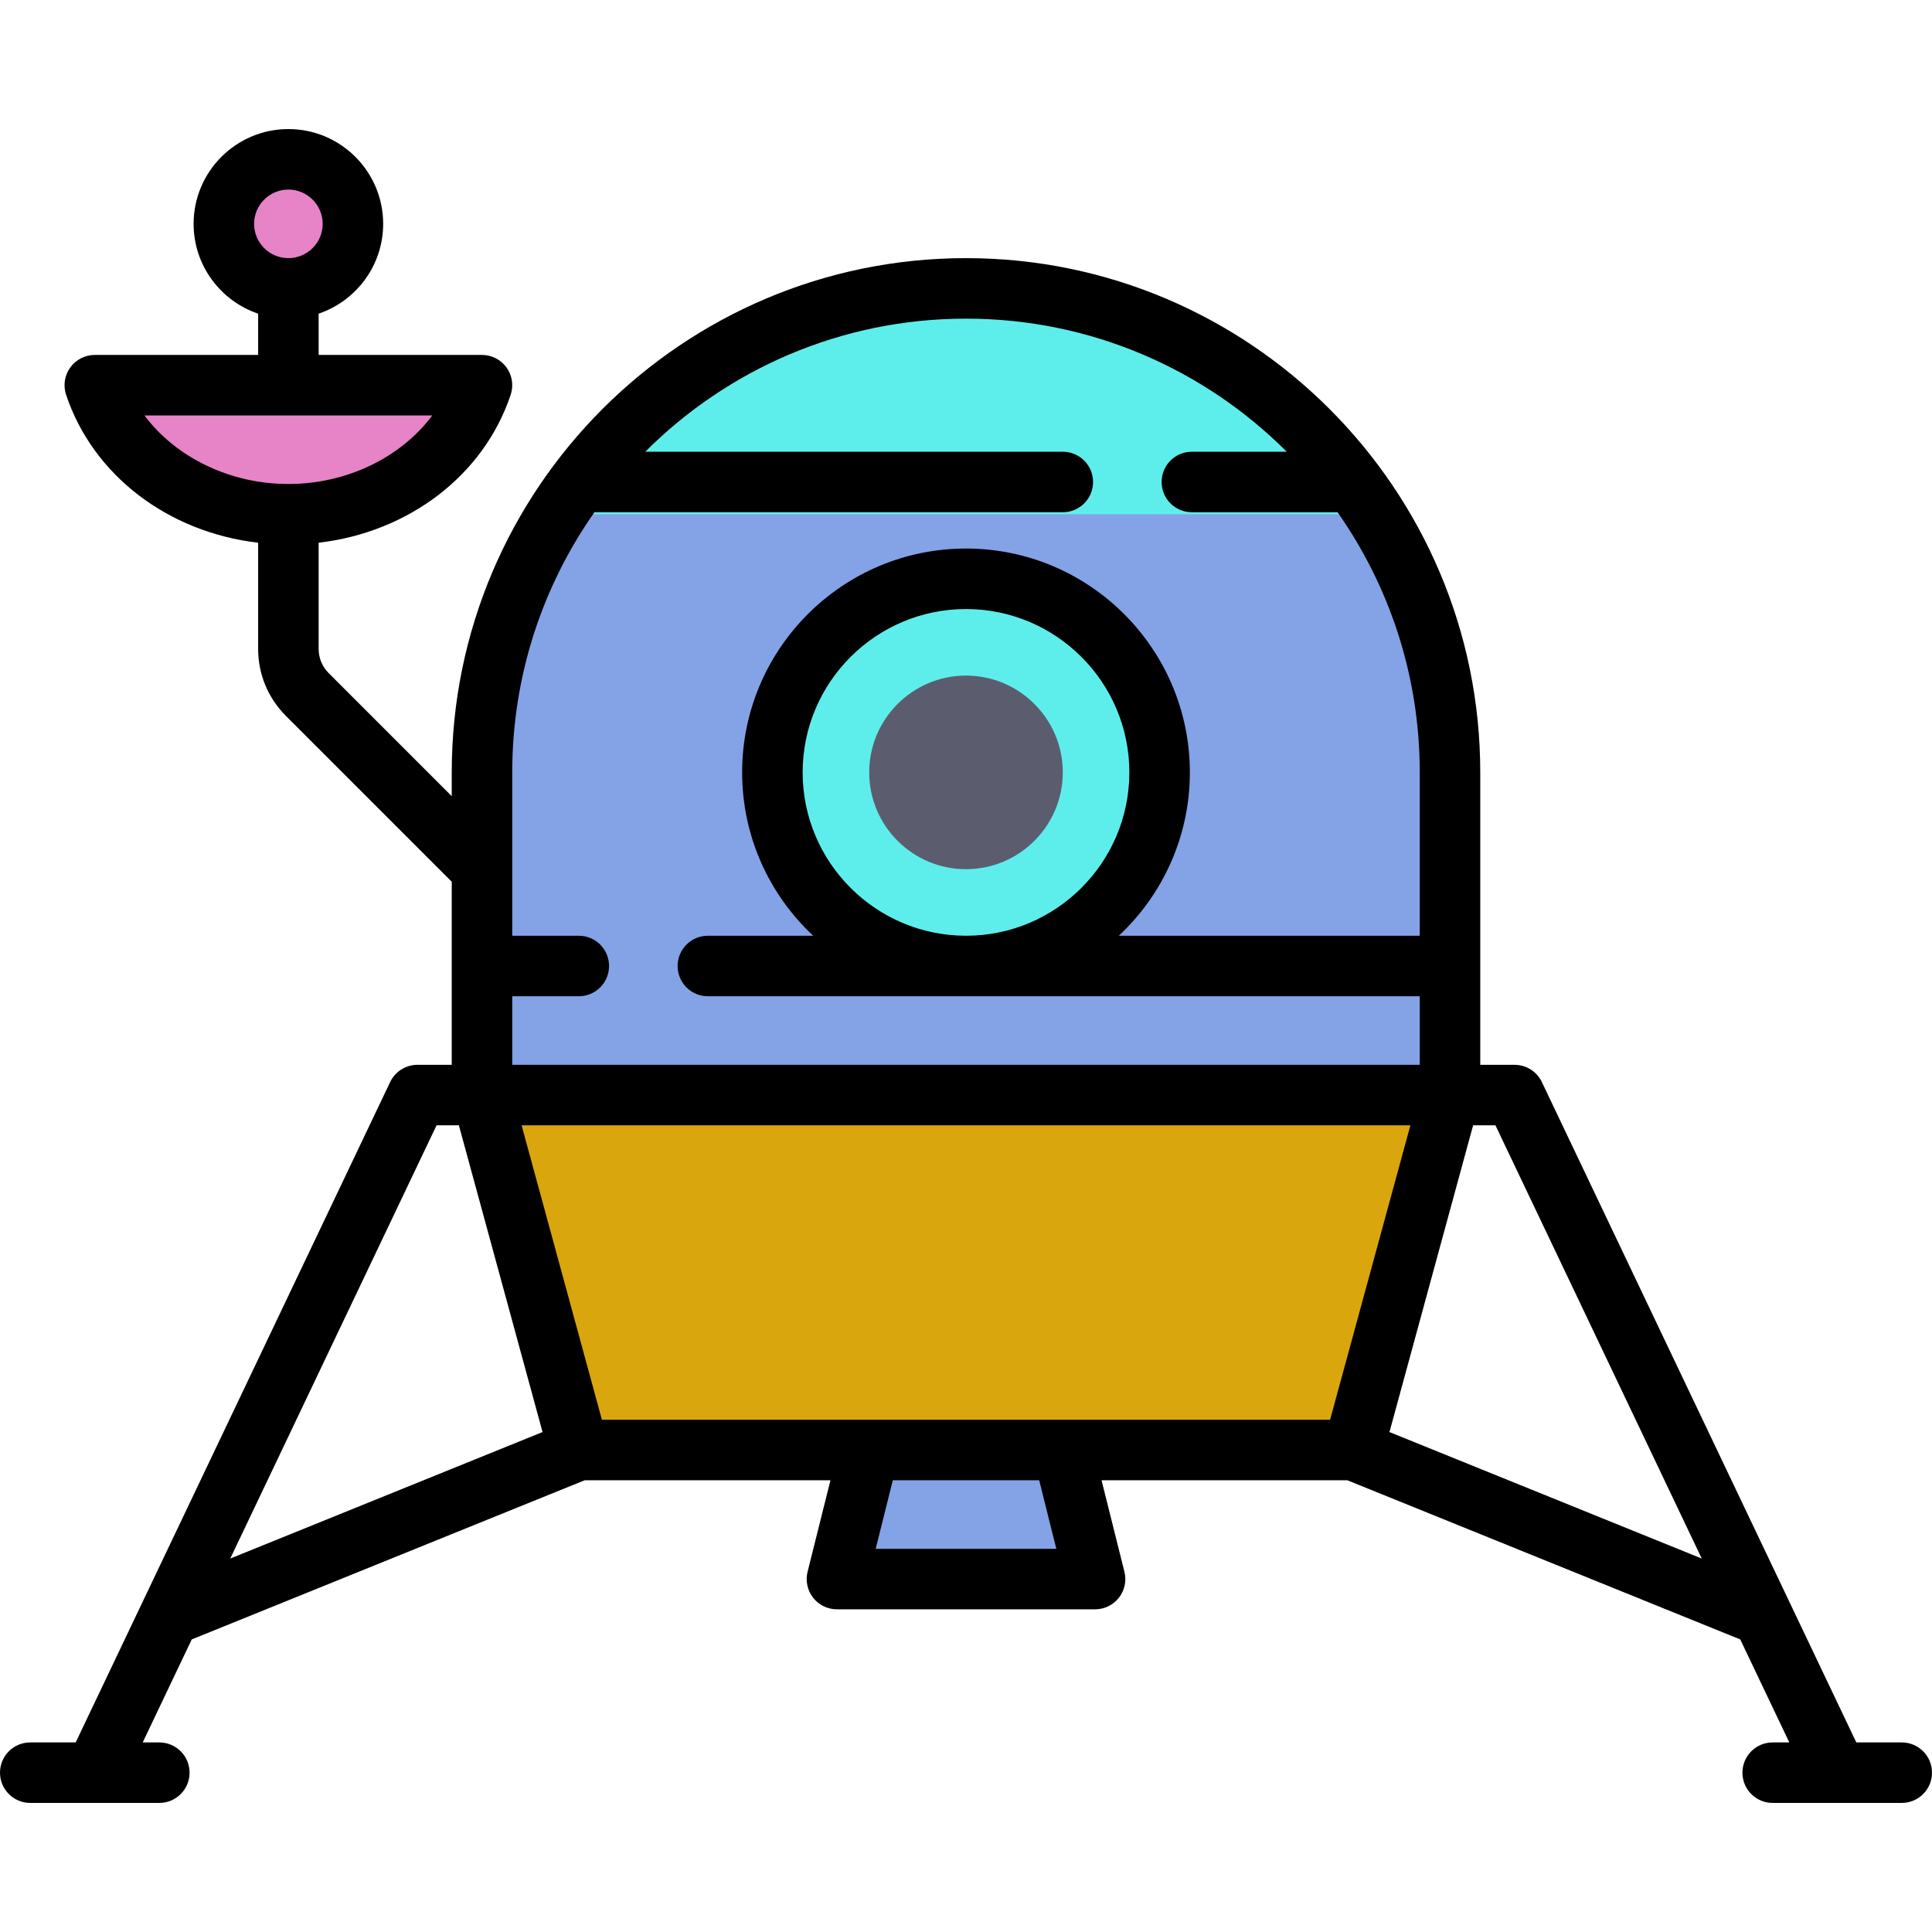
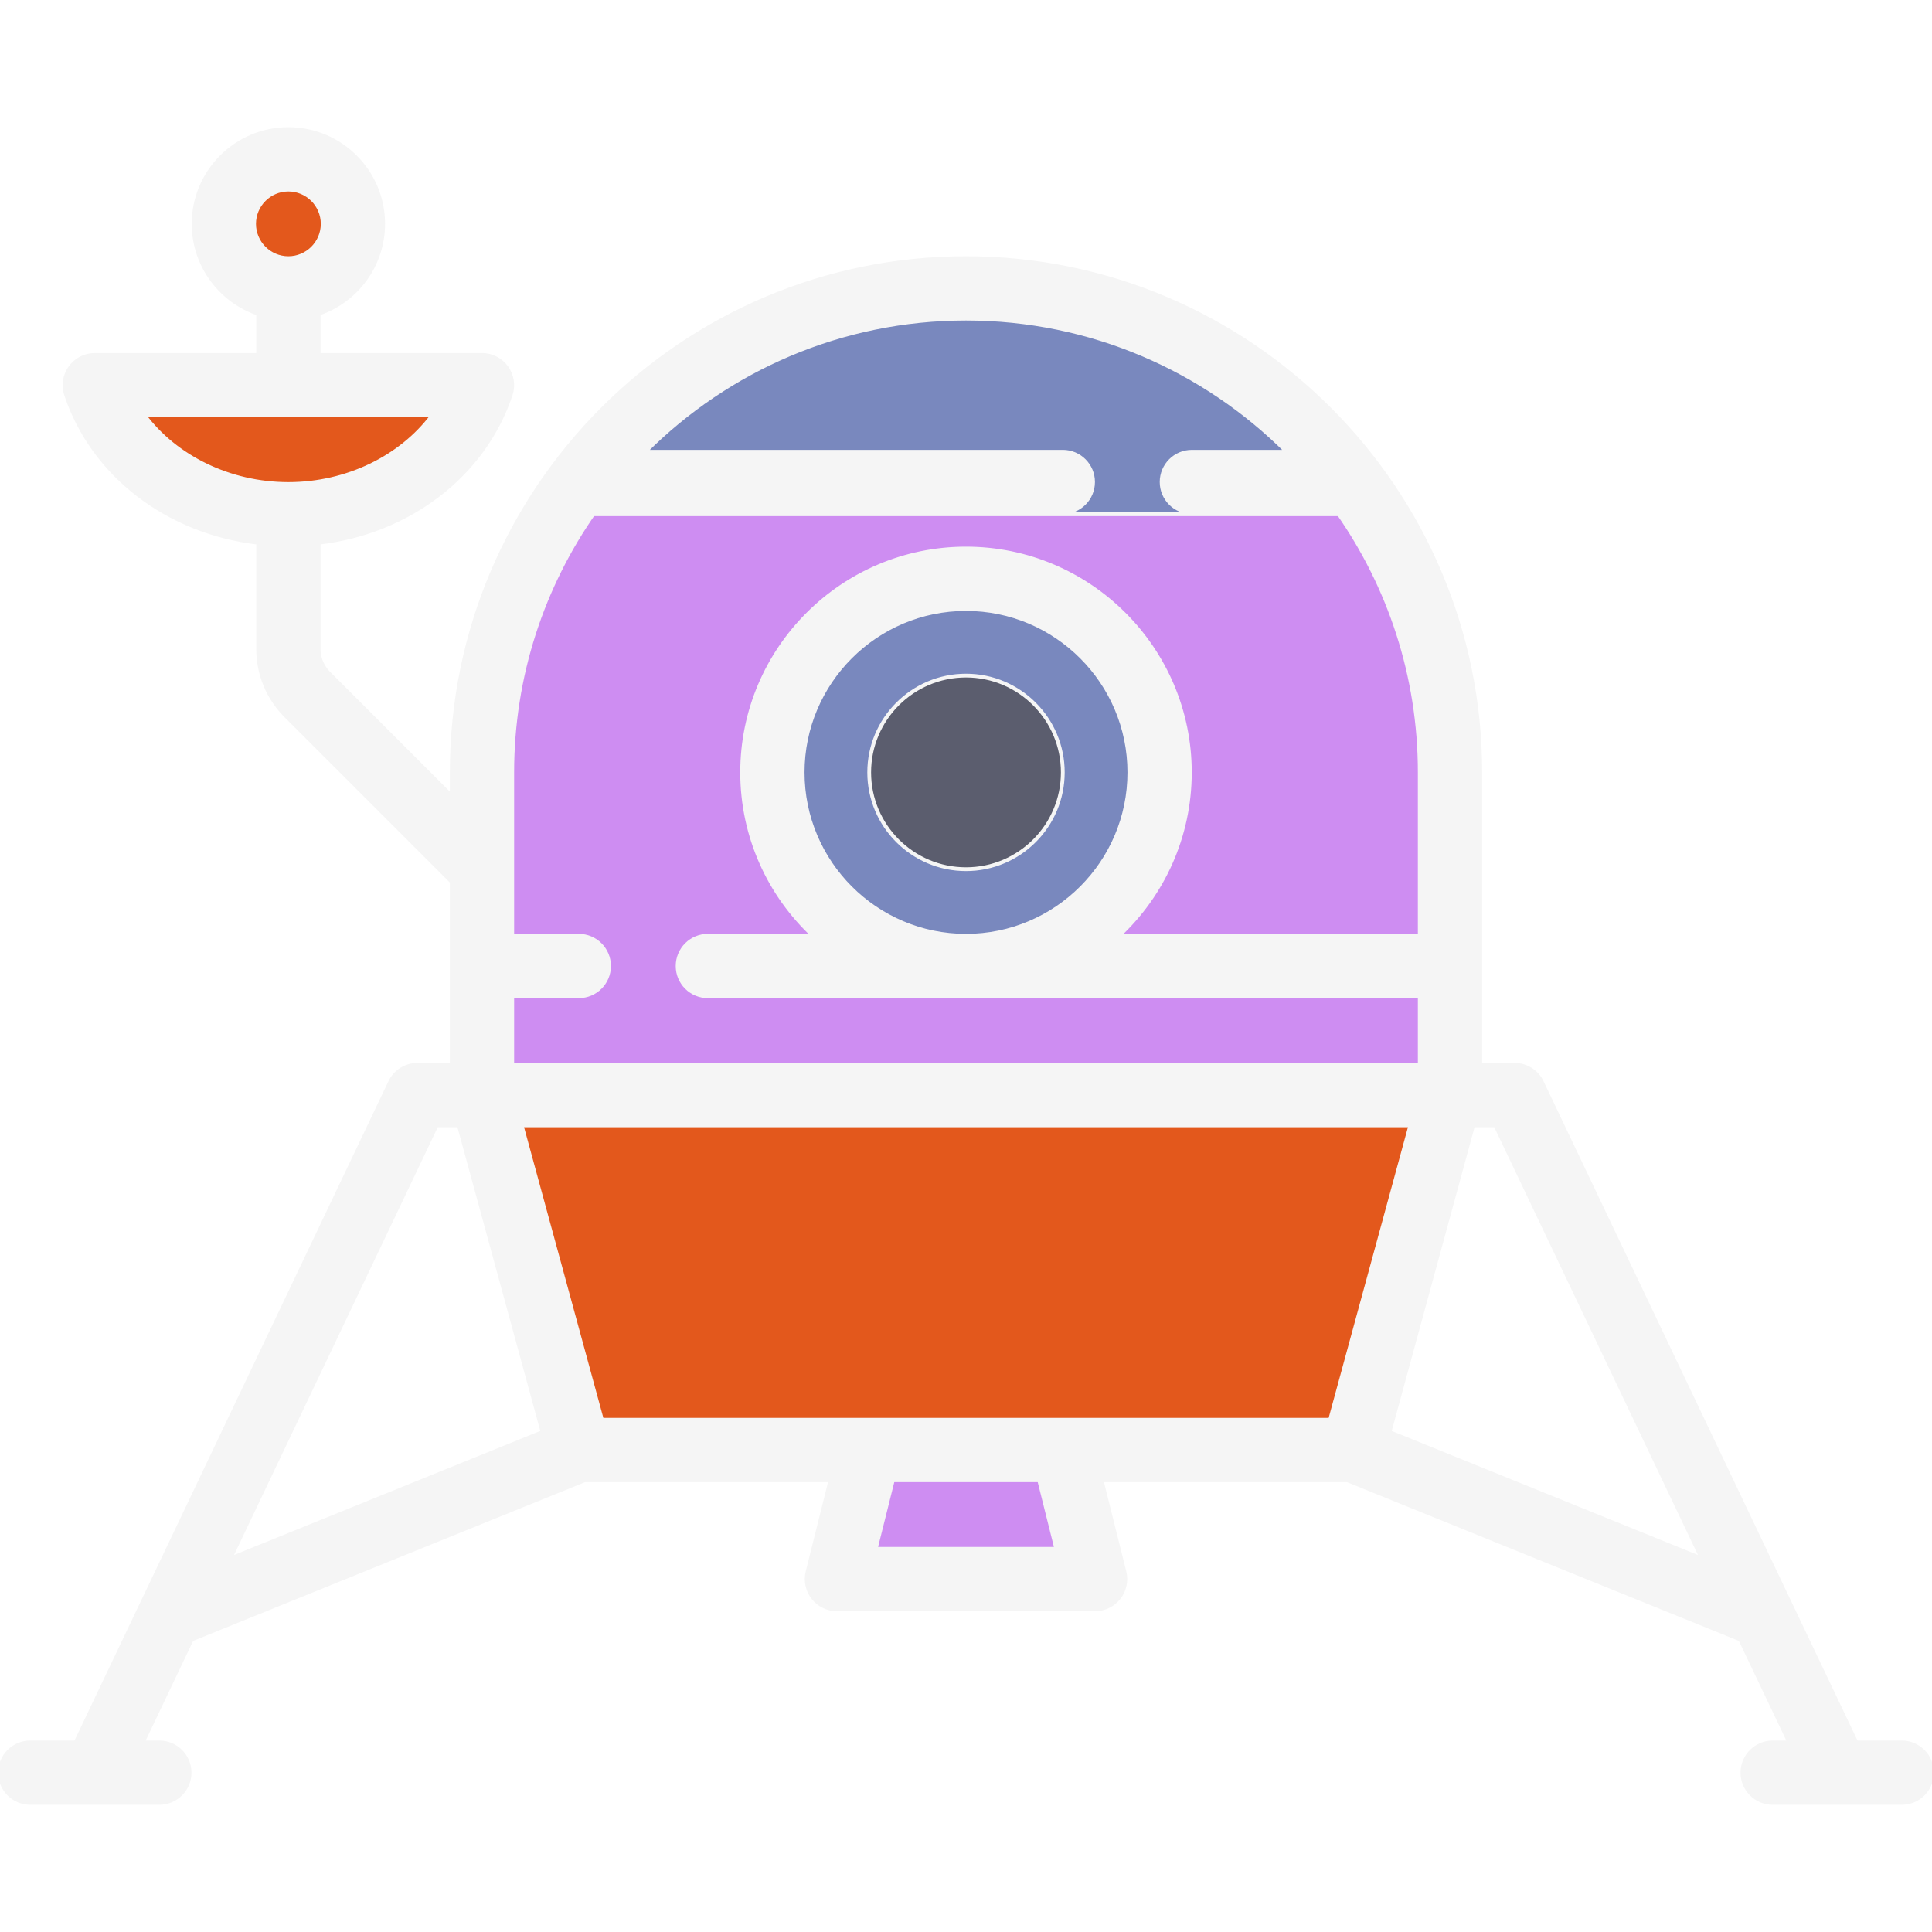
- <svg xmlns="http://www.w3.org/2000/svg" height="200px" width="200px" version="1.1" id="Layer_1" viewBox="0 0 512 512" xml:space="preserve" fill="#000000">
+ <svg xmlns="http://www.w3.org/2000/svg" height="200px" width="200px" version="1.1" id="Layer_1" viewBox="0 0 512 512" xml:space="preserve" fill="#f5f5f5" stroke="#f5f5f5">
  <g id="SVGRepo_bgCarrier" stroke-width="0" />
  <g id="SVGRepo_tracerCarrier" stroke-linecap="round" stroke-linejoin="round" />
  <g id="SVGRepo_iconCarrier">
    <g>
-       <path style="fill:#84a2e6;" d="M127.733,290.204v-85.511c0-70.84,57.427-128.267,128.267-128.267l0,0 c70.84,0,128.267,57.427,128.267,128.267v85.511H127.733z" />
-       <polygon style="fill:#84a2e6;" points="281.653,384.266 230.347,384.266 221.795,418.471 290.205,418.471 " />
+       <path style="fill:#ce8df2;" d="M127.733,290.204v-85.511c0-70.84,57.427-128.267,128.267-128.267l0,0 c70.84,0,128.267,57.427,128.267,128.267v85.511H127.733z" />
+       <polygon style="fill:#ce8df2;" points="281.653,384.266 230.347,384.266 221.795,418.471 290.205,418.471 " />
    </g>
-     <path style="fill:#5deeec;" d="M256,255.999c-28.293,0-51.307-23.014-51.307-51.307s23.014-51.307,51.307-51.307 s51.307,23.014,51.307,51.307S284.293,255.999,256,255.999z" />
+     <path style="fill:#7988be;" d="M256,255.999c-28.293,0-51.307-23.014-51.307-51.307s23.014-51.307,51.307-51.307 s51.307,23.014,51.307,51.307S284.293,255.999,256,255.999z" />
    <g>
-       <path style="fill:#e783c7;" d="M25.119,102.078c6.598,19.765,27.017,34.205,51.307,34.205s44.709-14.439,51.307-34.205H25.119z" />
-       <circle style="fill:#e783c7;" cx="76.426" cy="59.324" r="17.102" />
+       <path style="fill:#e3581c;" d="M25.119,102.078c6.598,19.765,27.017,34.205,51.307,34.205s44.709-14.439,51.307-34.205H25.119z" />
+       <circle style="fill:#e3581c;" cx="76.426" cy="59.324" r="17.102" />
    </g>
-     <polygon style="fill:#d9a60d;" points="127.733,290.204 153.386,384.266 358.614,384.266 384.267,290.204 " />
+     <polygon style="fill:#e3581c;" points="127.733,290.204 153.386,384.266 358.614,384.266 384.267,290.204 " />
    <path style="fill:#5B5D6E;" d="M256,179.039c-14.148,0-25.653,11.506-25.653,25.653c0,14.148,11.506,25.653,25.653,25.653 s25.653-11.506,25.653-25.653C281.653,190.544,270.148,179.039,256,179.039z" />
-     <path style="fill:#5deeec;" d="M147.63,136.283h216.74C341.641,100.354,301.66,76.425,256,76.425S170.359,100.354,147.63,136.283z" />
+     <path style="fill:#7988be;" d="M147.63,136.283h216.74C341.641,100.354,301.66,76.425,256,76.425S170.359,100.354,147.63,136.283z" />
    <path d="M503.983,461.761h-12.04l-83.335-175.005c-1.33-2.792-4.146-4.569-7.237-4.569h-9.087v-77.495 c0-75.147-61.136-136.284-136.284-136.284s-136.284,61.136-136.284,136.284v6.3L87.104,178.38c-1.716-1.716-2.662-3.998-2.662-6.425 v-28.126c23.842-2.781,43.757-17.834,50.894-39.212c0.816-2.446,0.406-5.133-1.1-7.225c-1.507-2.092-3.927-3.331-6.504-3.331h-43.29 V83.123c9.93-3.354,17.102-12.752,17.102-23.8c0-13.851-11.268-25.119-25.119-25.119S51.307,45.472,51.307,59.323 c0,11.048,7.172,20.446,17.102,23.8v10.939h-43.29c-2.578,0-4.998,1.24-6.504,3.331c-1.506,2.092-1.915,4.779-1.1,7.225 c7.137,21.378,27.053,36.431,50.894,39.212v28.126c0,6.709,2.612,13.018,7.357,17.762l43.95,43.949v48.521h-9.086 c-3.092,0-5.909,1.779-7.237,4.569L20.057,461.761H8.017c-4.427,0-8.017,3.589-8.017,8.017c0,4.427,3.589,8.017,8.017,8.017h34.205 c4.427,0,8.017-3.589,8.017-8.017c0-4.427-3.589-8.017-8.017-8.017h-4.406l13-27.298c0.011-0.004,0.021-0.006,0.031-0.011 l104.102-42.169h65.131l-6.061,24.244c-0.6,2.394-0.061,4.932,1.458,6.878c1.519,1.946,3.85,3.083,6.319,3.083h68.409 c2.469,0,4.799-1.137,6.319-3.083c1.52-1.945,2.058-4.483,1.458-6.878l-6.061-24.244h65.131l104.102,42.169 c0.011,0.004,0.021,0.006,0.031,0.011l12.999,27.298h-4.405c-4.427,0-8.017,3.589-8.017,8.017c0,4.427,3.589,8.017,8.017,8.017 h17.078c0.01,0,0.02,0.002,0.03,0.002c0.013,0,0.026-0.002,0.039-0.002h17.058c4.427,0,8.017-3.589,8.017-8.017 C512,465.35,508.411,461.761,503.983,461.761z M76.426,50.237c5.01,0,9.086,4.076,9.086,9.086c0,5.01-4.076,9.086-9.086,9.086 s-9.086-4.076-9.086-9.086C67.34,54.313,71.416,50.237,76.426,50.237z M38.282,110.095h76.287 c-8.272,11.073-22.572,18.171-38.143,18.171S46.555,121.168,38.282,110.095z M135.749,264.016h17.64 c4.427,0,8.017-3.589,8.017-8.017c0-4.427-3.589-8.017-8.017-8.017h-17.64v-43.29c0-25.63,8.066-49.41,21.784-68.944h124.122 c4.427,0,8.017-3.589,8.017-8.017c0-4.427-3.589-8.017-8.017-8.017H170.997C192.773,97.933,222.841,84.442,256,84.442 s63.227,13.492,85.003,35.273h-25.146c-4.427,0-8.017,3.589-8.017,8.017c0,4.427,3.589,8.017,8.017,8.017h38.609 c13.718,19.534,21.784,43.314,21.784,68.944v43.29H296.5c11.572-10.832,18.823-26.226,18.823-43.29 c0-32.711-26.612-59.324-59.324-59.324s-59.324,26.612-59.324,59.324c0,17.064,7.251,32.458,18.823,43.29h-27.909 c-4.427,0-8.017,3.589-8.017,8.017c0,4.427,3.589,8.017,8.017,8.017h188.66v18.171H135.749V264.016z M212.71,204.692 c0-23.871,19.42-43.29,43.29-43.29s43.29,19.42,43.29,43.29s-19.42,43.29-43.29,43.29S212.71,228.563,212.71,204.692z M352.49,376.249H159.51l-21.281-78.029h235.542L352.49,376.249z M115.692,298.22h5.917l22.17,81.288L61.02,413.032L115.692,298.22z M279.937,410.454h-47.874l4.543-18.171h38.789L279.937,410.454z M368.221,379.509l22.17-81.288h5.917l54.672,114.812 L368.221,379.509z" />
  </g>
</svg>
